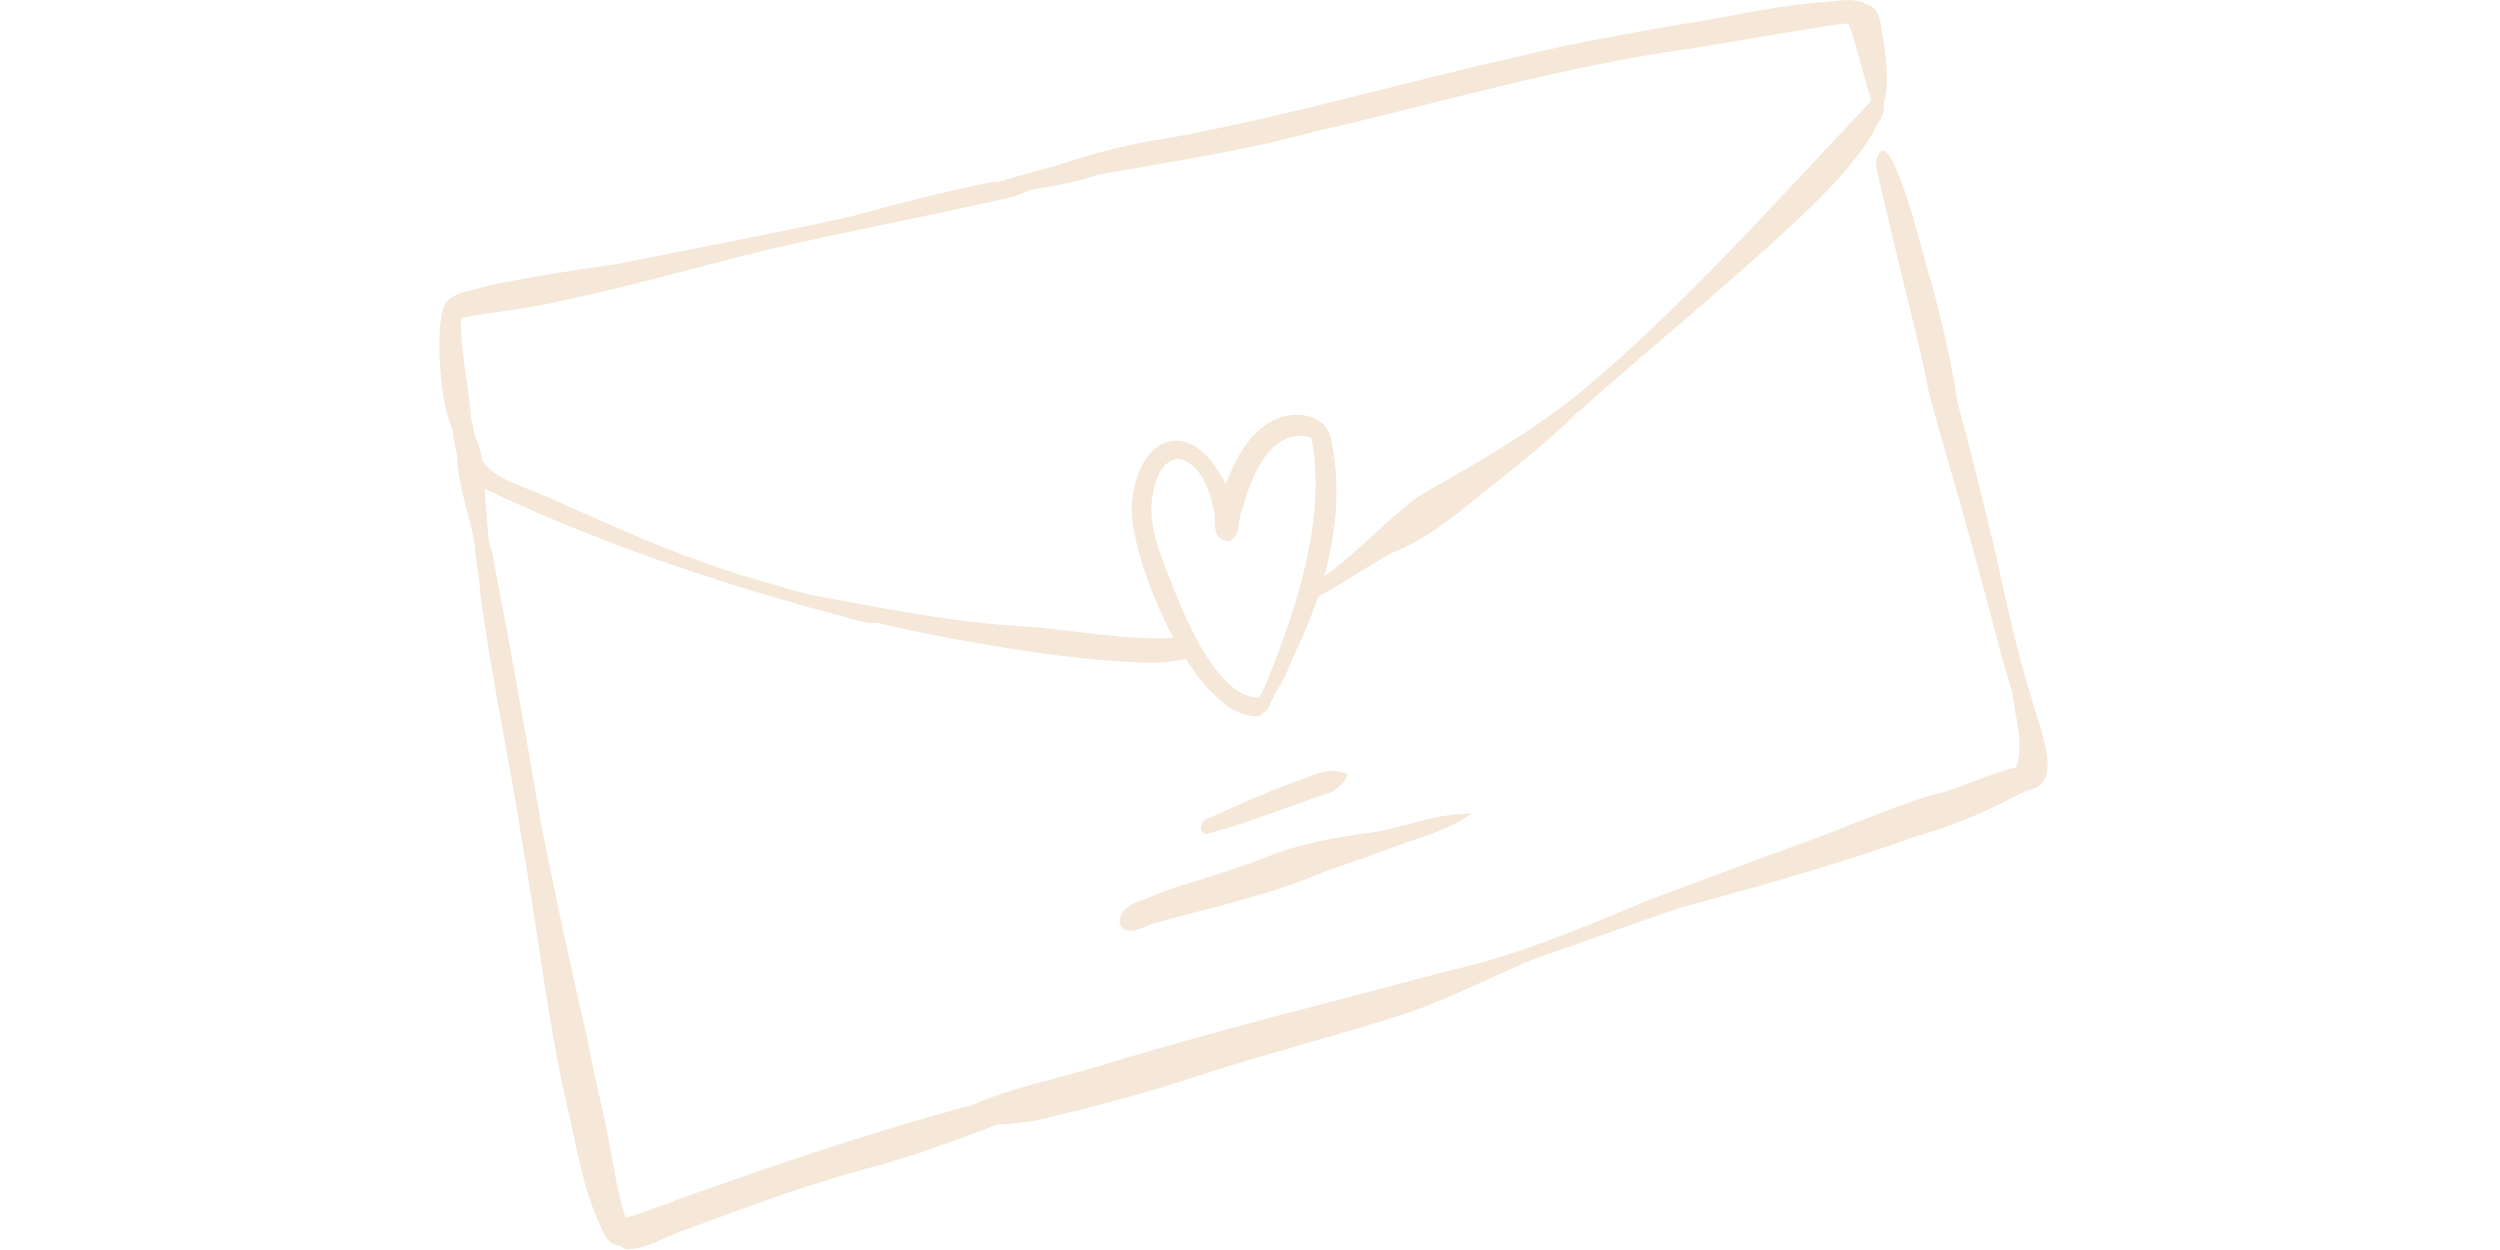
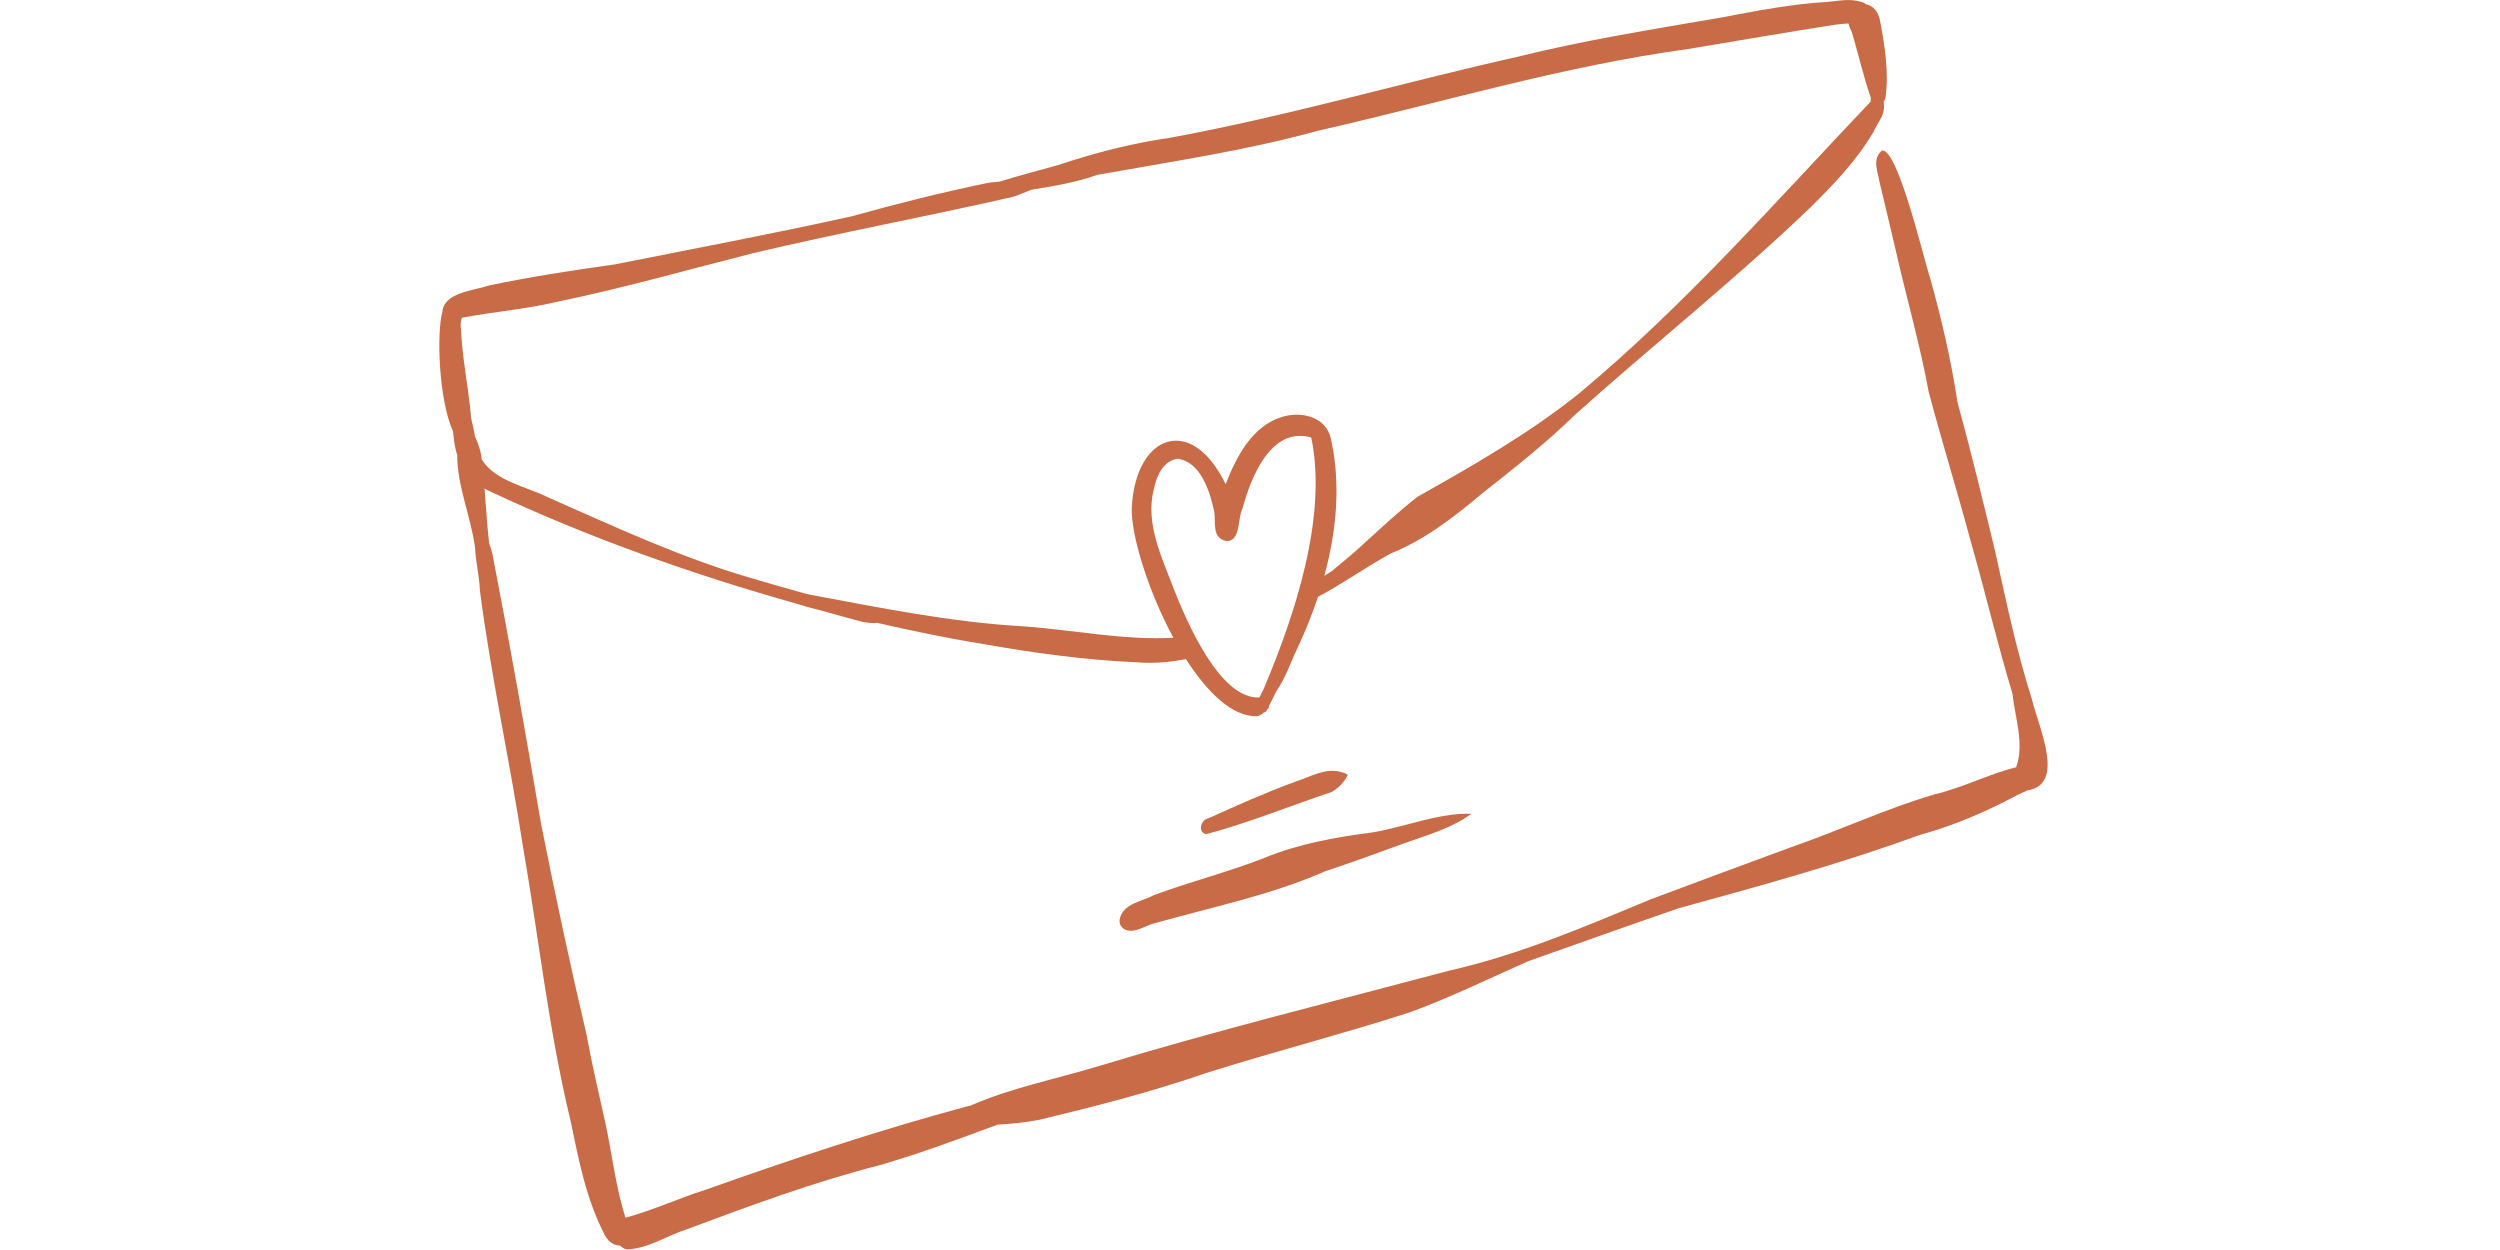
<svg xmlns="http://www.w3.org/2000/svg" width="200" zoomAndPan="magnify" viewBox="0 0 150 75" height="100" preserveAspectRatio="xMidYMid meet" version="1.0">
  <defs>
    <clipPath id="013f0b684e">
      <path d="M 26.141 0 L 123 0 L 123 75 L 26.141 75 Z M 26.141 0 " clip-rule="nonzero" />
    </clipPath>
  </defs>
  <g clip-path="url(#013f0b684e)">
-     <path fill="#f5e8d8" d="M 121.898 41.902 C 120.977 39.008 120.379 36.117 119.723 33.141 C 118.992 30.129 118.27 27.117 117.449 24.129 C 117.066 21.621 116.496 19.148 115.816 16.711 C 115.453 15.664 113.848 8.766 112.902 9.039 C 112.898 9.039 112.898 9.039 112.898 9.043 C 112.898 9.043 112.898 9.047 112.898 9.051 C 112.305 9.566 112.68 10.32 112.785 10.98 C 113.113 12.312 113.418 13.656 113.738 14.992 C 114.379 17.84 115.191 20.621 115.719 23.5 C 116.512 26.5 117.449 29.508 118.254 32.516 C 119.121 35.543 119.836 38.602 120.746 41.613 C 120.895 43.039 121.48 44.652 120.969 46.035 C 119.305 46.449 117.754 47.266 116.07 47.664 C 113.156 48.516 110.375 49.828 107.496 50.82 C 104.688 51.855 101.883 52.891 99.078 53.945 C 95.113 55.59 91.148 57.293 86.941 58.242 C 79.941 60.105 72.863 61.855 65.914 63.969 C 63.348 64.742 60.664 65.27 58.215 66.344 C 58.152 66.359 58.086 66.367 58.023 66.383 C 52.727 67.809 47.512 69.547 42.34 71.383 C 40.719 71.898 39.168 72.621 37.527 73.062 C 37.469 72.863 37.41 72.664 37.352 72.465 C 36.879 70.75 36.672 68.957 36.289 67.223 C 35.91 65.523 35.508 63.84 35.203 62.125 C 34.207 57.902 33.309 53.672 32.461 49.414 C 31.555 44.105 30.617 38.754 29.586 33.453 C 29.539 33.156 29.453 32.871 29.348 32.594 C 29.285 32 29.223 31.406 29.191 30.812 C 29.137 30.316 29.109 29.809 29.074 29.305 C 29.125 29.332 29.172 29.371 29.223 29.398 C 35.23 32.234 41.5 34.449 47.891 36.25 C 48.336 36.391 48.785 36.516 49.238 36.621 C 50.09 36.852 50.938 37.105 51.789 37.32 C 52.016 37.363 52.25 37.387 52.48 37.387 C 52.523 37.387 52.566 37.371 52.609 37.367 C 54.672 37.836 56.734 38.277 58.836 38.613 C 58.836 38.613 58.836 38.613 58.84 38.613 C 58.844 38.617 58.852 38.617 58.859 38.617 C 58.855 38.617 58.855 38.617 58.852 38.617 C 58.859 38.617 58.863 38.621 58.871 38.621 C 58.883 38.621 58.895 38.625 58.91 38.625 C 58.898 38.625 58.887 38.625 58.879 38.621 C 61.941 39.168 65.098 39.602 68.219 39.738 C 68.488 39.762 68.754 39.77 69.023 39.77 C 69.746 39.77 70.453 39.68 71.156 39.547 C 72.438 41.543 73.949 43.027 75.434 42.973 C 75.582 42.949 75.703 42.867 75.805 42.766 C 75.902 42.742 75.988 42.688 76.027 42.582 C 76.105 42.531 76.137 42.438 76.145 42.348 C 76.293 42.043 76.445 41.746 76.598 41.445 C 77.145 40.664 77.445 39.707 77.863 38.852 C 78.32 37.875 78.734 36.855 79.082 35.809 C 80.559 35.023 81.953 34.031 83.43 33.215 C 85.473 32.395 87.238 31.027 88.91 29.621 C 90.848 28.094 92.793 26.559 94.566 24.828 C 99.207 20.672 104.074 16.805 108.574 12.496 C 110.023 11.066 111.379 9.664 112.426 7.887 C 112.598 7.473 112.938 7.094 113.02 6.633 C 113.062 6.453 113.039 6.277 113.023 6.105 C 113.059 6.031 113.102 5.973 113.125 5.871 C 113.348 4.387 113.086 2.766 112.809 1.266 C 112.699 0.629 112.332 0.324 111.941 0.25 C 111.859 0.176 111.758 0.117 111.617 0.102 C 110.984 -0.094 110.309 0.051 109.664 0.113 C 107.484 0.242 105.438 0.641 103.273 1.051 C 99.184 1.758 95.074 2.406 91.043 3.41 C 84.066 4.973 77.188 6.988 70.148 8.277 C 67.918 8.59 65.625 9.191 63.48 9.906 C 62.312 10.23 61.141 10.535 59.988 10.895 C 59.75 10.93 59.512 10.922 59.277 10.973 C 56.523 11.543 53.797 12.227 51.094 12.98 C 46.375 14.027 41.633 14.918 36.895 15.863 C 34.355 16.219 31.828 16.605 29.324 17.133 C 28.414 17.441 26.645 17.551 26.547 18.688 C 26.18 20 26.332 24.016 27.18 25.875 C 27.219 26.281 27.266 26.691 27.379 27.133 C 27.391 27.184 27.414 27.227 27.43 27.277 C 27.426 29.156 28.25 30.98 28.504 32.855 C 28.504 32.855 28.504 32.855 28.504 32.859 C 28.539 33.711 28.762 34.559 28.793 35.418 C 29.457 40.559 30.582 45.617 31.367 50.734 C 32.324 56.238 32.918 61.809 34.234 67.25 C 34.723 69.602 35.172 71.973 36.297 74.121 C 36.406 74.34 36.59 74.535 36.809 74.645 C 36.934 74.699 37.07 74.73 37.203 74.738 C 37.324 74.844 37.453 74.938 37.605 74.961 C 38.879 74.93 39.957 74.16 41.203 73.758 C 44.996 72.344 48.852 70.914 52.797 69.906 C 55.188 69.211 57.52 68.344 59.848 67.48 C 60.676 67.43 61.504 67.352 62.324 67.195 C 65.695 66.387 69.07 65.523 72.352 64.387 C 76.398 63.109 80.508 62.055 84.547 60.754 C 86.992 59.871 89.324 58.715 91.703 57.668 C 94.703 56.605 97.703 55.535 100.715 54.496 C 105.555 53.164 110.414 51.84 115.133 50.113 C 117.164 49.559 119.102 48.73 120.961 47.746 C 121.172 47.629 121.414 47.535 121.645 47.426 C 123.93 47.066 122.367 43.777 121.898 41.902 Z M 75.816 41.348 C 75.754 41.469 75.695 41.586 75.637 41.707 C 75.609 41.75 75.586 41.801 75.559 41.848 C 73.184 41.965 71.188 37.262 70.438 35.363 C 69.719 33.449 68.703 31.438 69.227 29.355 C 69.398 28.57 69.758 27.672 70.648 27.523 C 72.059 27.711 72.59 29.488 72.855 30.695 C 72.957 31.32 72.699 32.25 73.535 32.453 C 74.453 32.562 74.242 31.113 74.543 30.531 C 75.047 28.668 76.246 25.562 78.676 26.25 C 79.66 30.988 77.707 36.871 75.816 41.348 Z M 33.488 18.094 C 37.422 17.285 41.273 16.18 45.168 15.195 C 50.352 13.965 55.547 13.004 60.77 11.812 C 61.145 11.699 61.5 11.527 61.871 11.387 C 63.215 11.164 64.566 10.949 65.852 10.488 C 70.219 9.703 74.734 9.043 79.039 7.855 C 86.453 6.172 93.738 3.969 101.289 2.941 C 104.227 2.453 107.152 1.941 110.094 1.484 C 110.336 1.461 110.625 1.418 110.91 1.41 C 110.945 1.551 110.988 1.691 111.082 1.848 C 111.48 3.129 111.793 4.562 112.246 5.855 C 112.246 5.938 112.25 6.02 112.238 6.098 C 106.605 12.027 101.113 18.297 94.785 23.574 C 91.777 25.996 88.398 27.918 85.043 29.812 C 83.91 30.695 82.852 31.691 81.785 32.66 C 81.184 33.219 80.531 33.746 79.887 34.285 C 79.742 34.375 79.602 34.465 79.457 34.551 C 80.199 31.848 80.461 29.012 79.848 26.305 C 79.559 25 78.066 24.66 76.93 25.012 C 75.129 25.551 74.176 27.414 73.539 29.055 C 71.477 24.785 68.113 26.09 67.906 30.477 C 67.863 32.141 68.891 35.461 70.402 38.266 C 67.414 38.426 64.426 37.801 61.445 37.582 C 57.055 37.34 52.75 36.453 48.441 35.652 C 47.273 35.32 46.102 34.996 44.938 34.648 C 40.781 33.422 36.844 31.59 32.891 29.844 C 31.566 29.188 29.699 28.867 28.898 27.555 C 28.891 27.484 28.891 27.414 28.879 27.348 C 28.809 26.941 28.672 26.559 28.5 26.191 C 28.441 25.809 28.348 25.434 28.258 25.059 C 28.254 24.996 28.246 24.93 28.25 24.883 C 28.094 23.199 27.727 21.426 27.656 19.723 C 27.605 19.488 27.656 19.277 27.707 19.066 C 29.621 18.703 31.582 18.551 33.488 18.094 Z M 33.488 18.094 " fill-opacity="1" fill-rule="nonzero" />
+     <path fill="#c86b46" d="M 121.898 41.902 C 120.977 39.008 120.379 36.117 119.723 33.141 C 118.992 30.129 118.27 27.117 117.449 24.129 C 117.066 21.621 116.496 19.148 115.816 16.711 C 115.453 15.664 113.848 8.766 112.902 9.039 C 112.898 9.039 112.898 9.039 112.898 9.043 C 112.898 9.043 112.898 9.047 112.898 9.051 C 112.305 9.566 112.68 10.32 112.785 10.98 C 113.113 12.312 113.418 13.656 113.738 14.992 C 114.379 17.84 115.191 20.621 115.719 23.5 C 116.512 26.5 117.449 29.508 118.254 32.516 C 119.121 35.543 119.836 38.602 120.746 41.613 C 120.895 43.039 121.48 44.652 120.969 46.035 C 119.305 46.449 117.754 47.266 116.07 47.664 C 113.156 48.516 110.375 49.828 107.496 50.82 C 104.688 51.855 101.883 52.891 99.078 53.945 C 95.113 55.59 91.148 57.293 86.941 58.242 C 79.941 60.105 72.863 61.855 65.914 63.969 C 63.348 64.742 60.664 65.27 58.215 66.344 C 58.152 66.359 58.086 66.367 58.023 66.383 C 52.727 67.809 47.512 69.547 42.34 71.383 C 40.719 71.898 39.168 72.621 37.527 73.062 C 37.469 72.863 37.41 72.664 37.352 72.465 C 36.879 70.75 36.672 68.957 36.289 67.223 C 35.91 65.523 35.508 63.84 35.203 62.125 C 34.207 57.902 33.309 53.672 32.461 49.414 C 31.555 44.105 30.617 38.754 29.586 33.453 C 29.539 33.156 29.453 32.871 29.348 32.594 C 29.285 32 29.223 31.406 29.191 30.812 C 29.137 30.316 29.109 29.809 29.074 29.305 C 29.125 29.332 29.172 29.371 29.223 29.398 C 35.23 32.234 41.5 34.449 47.891 36.25 C 48.336 36.391 48.785 36.516 49.238 36.621 C 50.09 36.852 50.938 37.105 51.789 37.32 C 52.016 37.363 52.25 37.387 52.48 37.387 C 52.523 37.387 52.566 37.371 52.609 37.367 C 54.672 37.836 56.734 38.277 58.836 38.613 C 58.836 38.613 58.836 38.613 58.84 38.613 C 58.844 38.617 58.852 38.617 58.859 38.617 C 58.855 38.617 58.855 38.617 58.852 38.617 C 58.859 38.617 58.863 38.621 58.871 38.621 C 58.883 38.621 58.895 38.625 58.91 38.625 C 58.898 38.625 58.887 38.625 58.879 38.621 C 61.941 39.168 65.098 39.602 68.219 39.738 C 68.488 39.762 68.754 39.77 69.023 39.77 C 69.746 39.77 70.453 39.68 71.156 39.547 C 72.438 41.543 73.949 43.027 75.434 42.973 C 75.582 42.949 75.703 42.867 75.805 42.766 C 75.902 42.742 75.988 42.688 76.027 42.582 C 76.105 42.531 76.137 42.438 76.145 42.348 C 76.293 42.043 76.445 41.746 76.598 41.445 C 77.145 40.664 77.445 39.707 77.863 38.852 C 78.32 37.875 78.734 36.855 79.082 35.809 C 80.559 35.023 81.953 34.031 83.43 33.215 C 85.473 32.395 87.238 31.027 88.91 29.621 C 90.848 28.094 92.793 26.559 94.566 24.828 C 99.207 20.672 104.074 16.805 108.574 12.496 C 110.023 11.066 111.379 9.664 112.426 7.887 C 112.598 7.473 112.938 7.094 113.02 6.633 C 113.062 6.453 113.039 6.277 113.023 6.105 C 113.059 6.031 113.102 5.973 113.125 5.871 C 113.348 4.387 113.086 2.766 112.809 1.266 C 112.699 0.629 112.332 0.324 111.941 0.25 C 111.859 0.176 111.758 0.117 111.617 0.102 C 110.984 -0.094 110.309 0.051 109.664 0.113 C 107.484 0.242 105.438 0.641 103.273 1.051 C 99.184 1.758 95.074 2.406 91.043 3.41 C 84.066 4.973 77.188 6.988 70.148 8.277 C 67.918 8.59 65.625 9.191 63.48 9.906 C 62.312 10.23 61.141 10.535 59.988 10.895 C 59.75 10.93 59.512 10.922 59.277 10.973 C 56.523 11.543 53.797 12.227 51.094 12.98 C 46.375 14.027 41.633 14.918 36.895 15.863 C 34.355 16.219 31.828 16.605 29.324 17.133 C 28.414 17.441 26.645 17.551 26.547 18.688 C 26.18 20 26.332 24.016 27.18 25.875 C 27.219 26.281 27.266 26.691 27.379 27.133 C 27.391 27.184 27.414 27.227 27.43 27.277 C 27.426 29.156 28.25 30.98 28.504 32.855 C 28.504 32.855 28.504 32.855 28.504 32.859 C 28.539 33.711 28.762 34.559 28.793 35.418 C 29.457 40.559 30.582 45.617 31.367 50.734 C 32.324 56.238 32.918 61.809 34.234 67.25 C 34.723 69.602 35.172 71.973 36.297 74.121 C 36.406 74.34 36.59 74.535 36.809 74.645 C 36.934 74.699 37.07 74.73 37.203 74.738 C 37.324 74.844 37.453 74.938 37.605 74.961 C 38.879 74.93 39.957 74.16 41.203 73.758 C 44.996 72.344 48.852 70.914 52.797 69.906 C 55.188 69.211 57.52 68.344 59.848 67.48 C 60.676 67.43 61.504 67.352 62.324 67.195 C 65.695 66.387 69.07 65.523 72.352 64.387 C 76.398 63.109 80.508 62.055 84.547 60.754 C 86.992 59.871 89.324 58.715 91.703 57.668 C 94.703 56.605 97.703 55.535 100.715 54.496 C 105.555 53.164 110.414 51.84 115.133 50.113 C 117.164 49.559 119.102 48.73 120.961 47.746 C 121.172 47.629 121.414 47.535 121.645 47.426 C 123.93 47.066 122.367 43.777 121.898 41.902 Z M 75.816 41.348 C 75.754 41.469 75.695 41.586 75.637 41.707 C 75.609 41.75 75.586 41.801 75.559 41.848 C 73.184 41.965 71.188 37.262 70.438 35.363 C 69.719 33.449 68.703 31.438 69.227 29.355 C 69.398 28.57 69.758 27.672 70.648 27.523 C 72.059 27.711 72.59 29.488 72.855 30.695 C 72.957 31.32 72.699 32.25 73.535 32.453 C 74.453 32.562 74.242 31.113 74.543 30.531 C 75.047 28.668 76.246 25.562 78.676 26.25 C 79.66 30.988 77.707 36.871 75.816 41.348 Z M 33.488 18.094 C 37.422 17.285 41.273 16.18 45.168 15.195 C 50.352 13.965 55.547 13.004 60.77 11.812 C 61.145 11.699 61.5 11.527 61.871 11.387 C 63.215 11.164 64.566 10.949 65.852 10.488 C 70.219 9.703 74.734 9.043 79.039 7.855 C 86.453 6.172 93.738 3.969 101.289 2.941 C 104.227 2.453 107.152 1.941 110.094 1.484 C 110.336 1.461 110.625 1.418 110.91 1.41 C 110.945 1.551 110.988 1.691 111.082 1.848 C 111.48 3.129 111.793 4.562 112.246 5.855 C 112.246 5.938 112.25 6.02 112.238 6.098 C 106.605 12.027 101.113 18.297 94.785 23.574 C 91.777 25.996 88.398 27.918 85.043 29.812 C 83.91 30.695 82.852 31.691 81.785 32.66 C 81.184 33.219 80.531 33.746 79.887 34.285 C 79.742 34.375 79.602 34.465 79.457 34.551 C 80.199 31.848 80.461 29.012 79.848 26.305 C 79.559 25 78.066 24.66 76.93 25.012 C 75.129 25.551 74.176 27.414 73.539 29.055 C 71.477 24.785 68.113 26.09 67.906 30.477 C 67.863 32.141 68.891 35.461 70.402 38.266 C 67.414 38.426 64.426 37.801 61.445 37.582 C 57.055 37.34 52.75 36.453 48.441 35.652 C 47.273 35.32 46.102 34.996 44.938 34.648 C 40.781 33.422 36.844 31.59 32.891 29.844 C 31.566 29.188 29.699 28.867 28.898 27.555 C 28.891 27.484 28.891 27.414 28.879 27.348 C 28.809 26.941 28.672 26.559 28.5 26.191 C 28.441 25.809 28.348 25.434 28.258 25.059 C 28.254 24.996 28.246 24.93 28.25 24.883 C 28.094 23.199 27.727 21.426 27.656 19.723 C 27.605 19.488 27.656 19.277 27.707 19.066 C 29.621 18.703 31.582 18.551 33.488 18.094 Z M 33.488 18.094 " fill-opacity="1" fill-rule="nonzero" />
  </g>
-   <path fill="#f5e8d8" d="M 58.859 38.617 L 58.879 38.621 L 58.871 38.621 Z M 58.859 38.617 " fill-opacity="1" fill-rule="nonzero" />
-   <path fill="#f5e8d8" d="M 79.895 47.52 C 80.316 47.281 80.664 46.93 80.867 46.492 C 80.738 46.387 80.547 46.34 80.379 46.297 C 79.445 46.082 78.574 46.637 77.707 46.906 C 75.938 47.551 74.227 48.324 72.512 49.094 C 72.062 49.164 71.824 49.938 72.371 50.047 C 74.66 49.465 77.555 48.297 79.895 47.52 Z M 79.895 47.52 " fill-opacity="1" fill-rule="nonzero" />
-   <path fill="#f5e8d8" d="M 67.184 55.141 C 67.133 55.43 67.262 55.652 67.52 55.785 C 67.629 55.828 67.742 55.848 67.852 55.848 C 68.32 55.848 68.785 55.52 69.238 55.406 C 72.684 54.43 76.227 53.719 79.527 52.27 C 81.137 51.742 82.699 51.156 84.293 50.582 C 85.664 50.094 87.094 49.699 88.285 48.824 C 86.27 48.777 84.379 49.598 82.371 49.941 C 80.16 50.227 77.926 50.621 75.848 51.48 C 73.691 52.324 71.438 52.895 69.266 53.695 C 68.539 54.09 67.383 54.199 67.184 55.141 Z M 67.184 55.141 " fill-opacity="1" fill-rule="nonzero" />
+   <path fill="#c86b46" d="M 58.859 38.617 L 58.879 38.621 L 58.871 38.621 Z M 58.859 38.617 " fill-opacity="1" fill-rule="nonzero" />
+   <path fill="#c86b46" d="M 79.895 47.52 C 80.316 47.281 80.664 46.93 80.867 46.492 C 80.738 46.387 80.547 46.34 80.379 46.297 C 79.445 46.082 78.574 46.637 77.707 46.906 C 75.938 47.551 74.227 48.324 72.512 49.094 C 72.062 49.164 71.824 49.938 72.371 50.047 C 74.66 49.465 77.555 48.297 79.895 47.52 Z M 79.895 47.52 " fill-opacity="1" fill-rule="nonzero" />
+   <path fill="#c86b46" d="M 67.184 55.141 C 67.133 55.43 67.262 55.652 67.52 55.785 C 67.629 55.828 67.742 55.848 67.852 55.848 C 68.32 55.848 68.785 55.52 69.238 55.406 C 72.684 54.43 76.227 53.719 79.527 52.27 C 81.137 51.742 82.699 51.156 84.293 50.582 C 85.664 50.094 87.094 49.699 88.285 48.824 C 86.27 48.777 84.379 49.598 82.371 49.941 C 80.16 50.227 77.926 50.621 75.848 51.48 C 73.691 52.324 71.438 52.895 69.266 53.695 C 68.539 54.09 67.383 54.199 67.184 55.141 Z M 67.184 55.141 " fill-opacity="1" fill-rule="nonzero" />
</svg>
